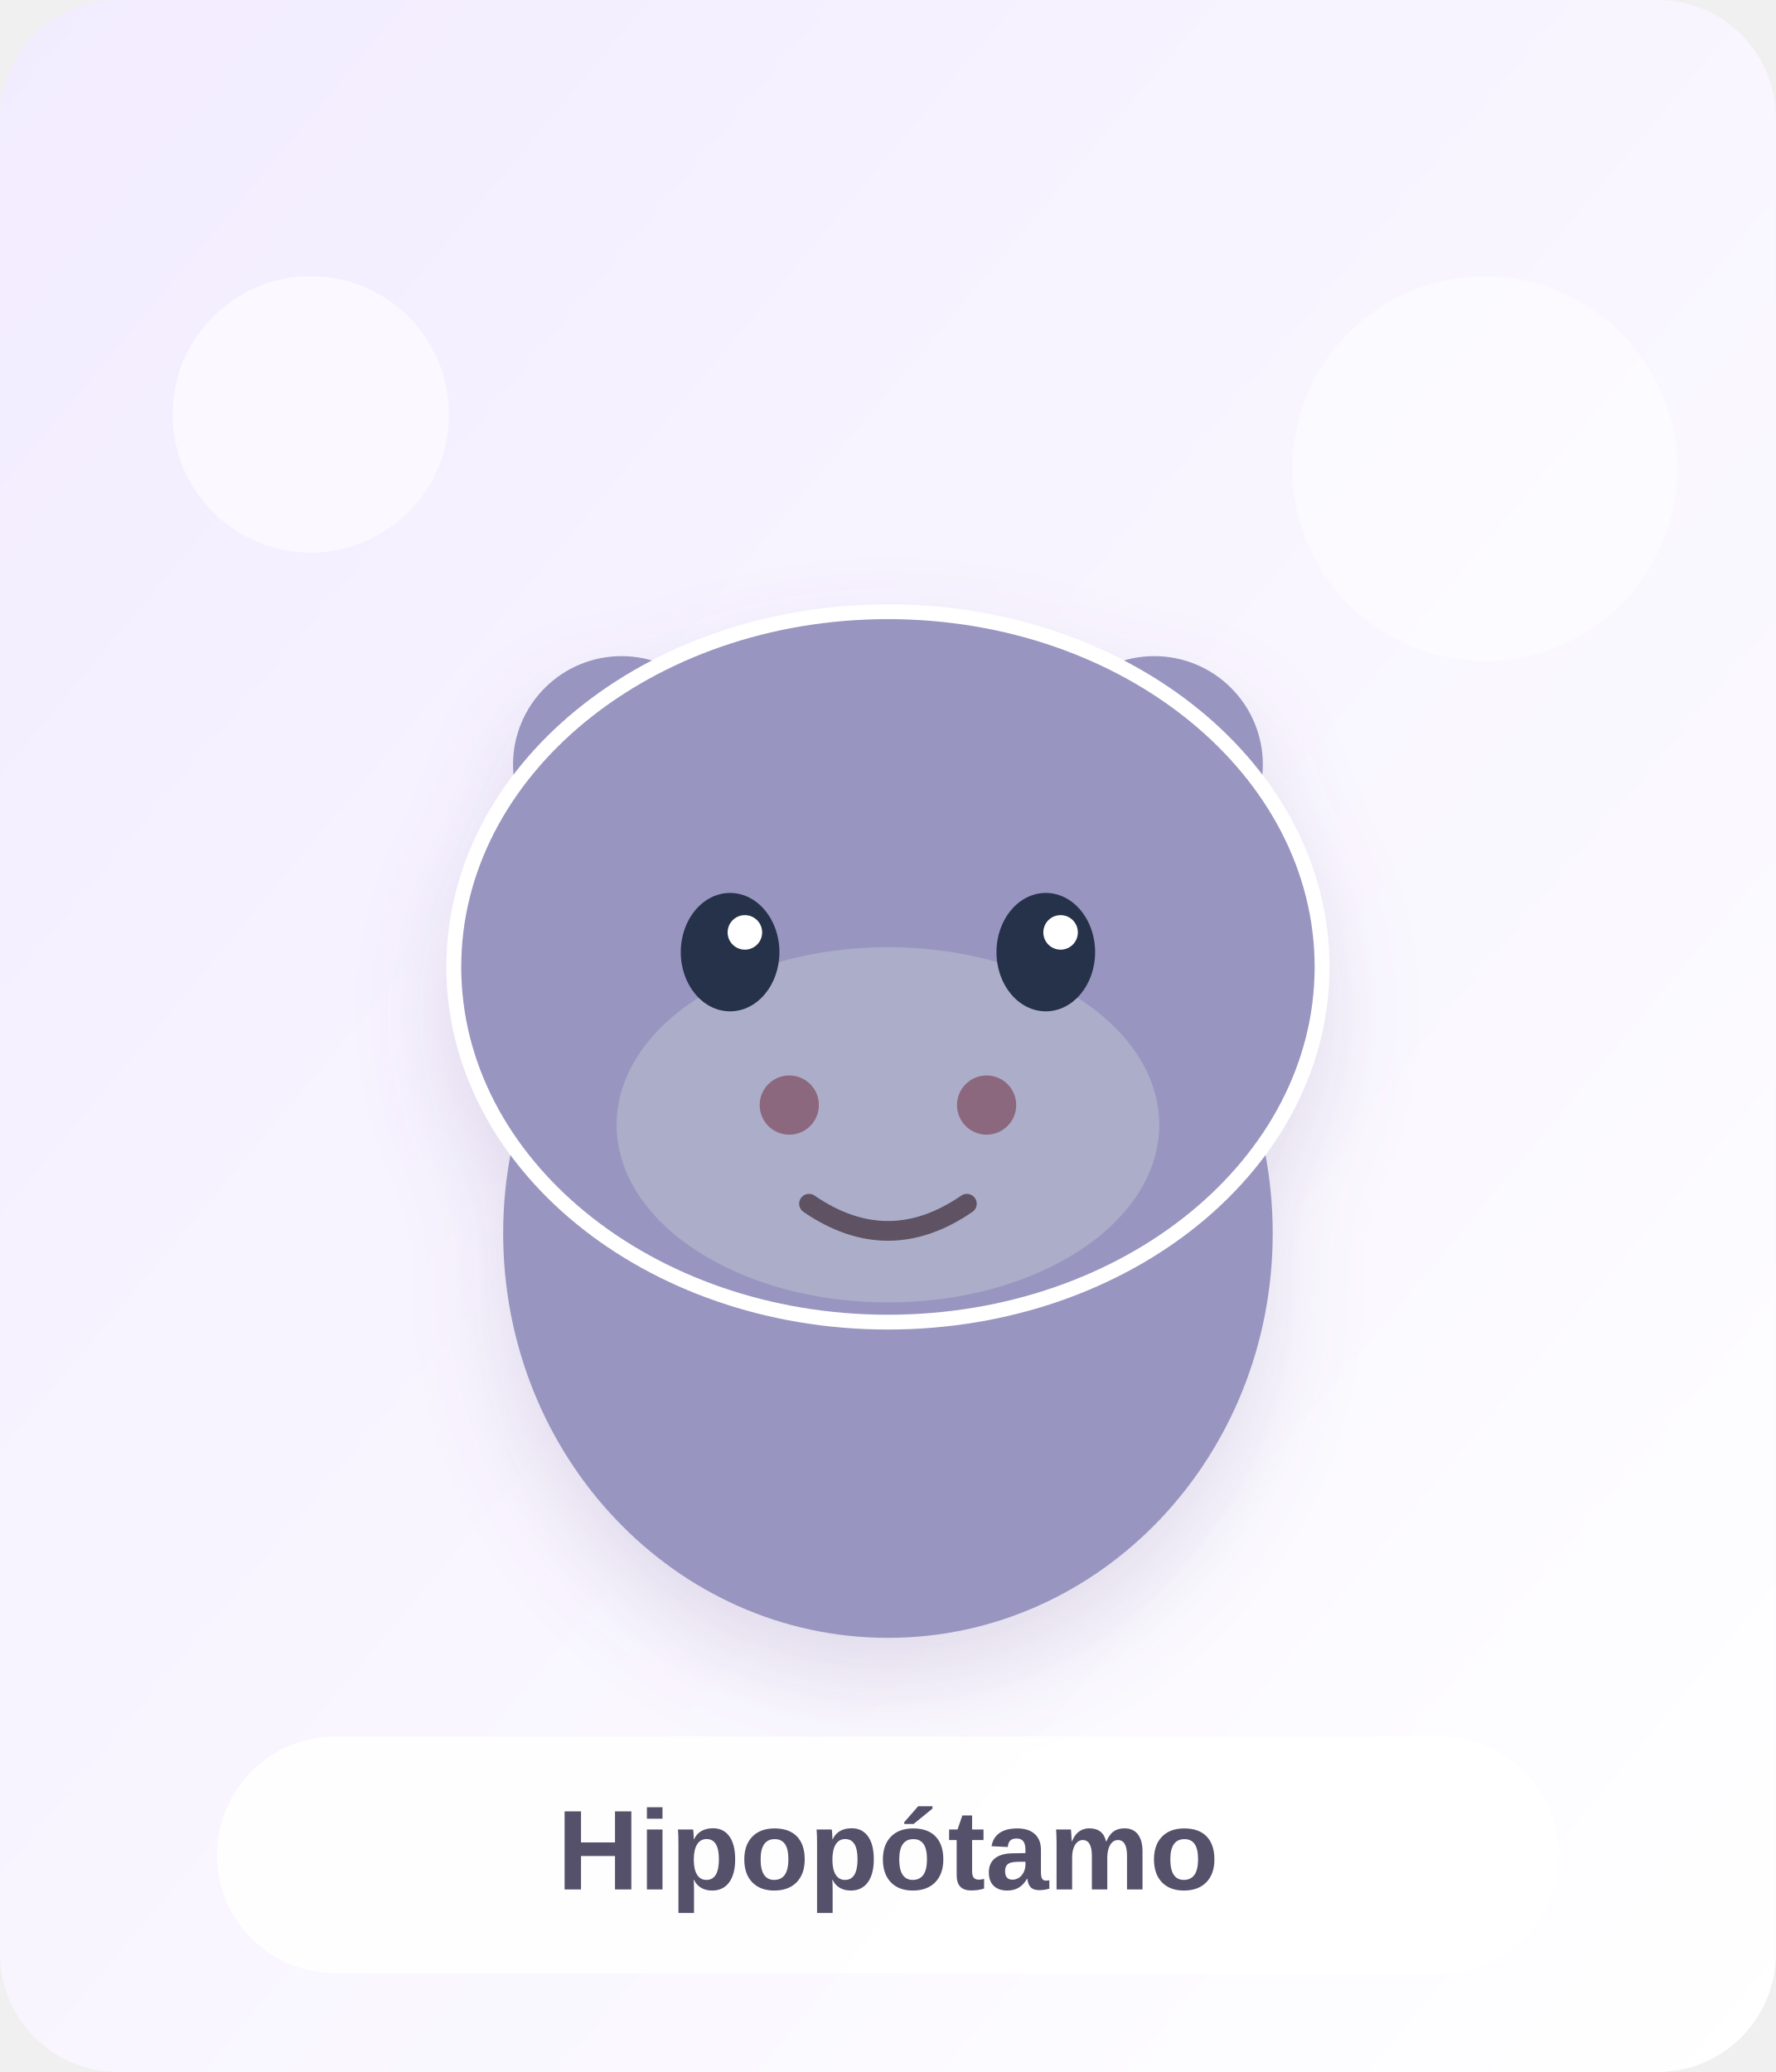
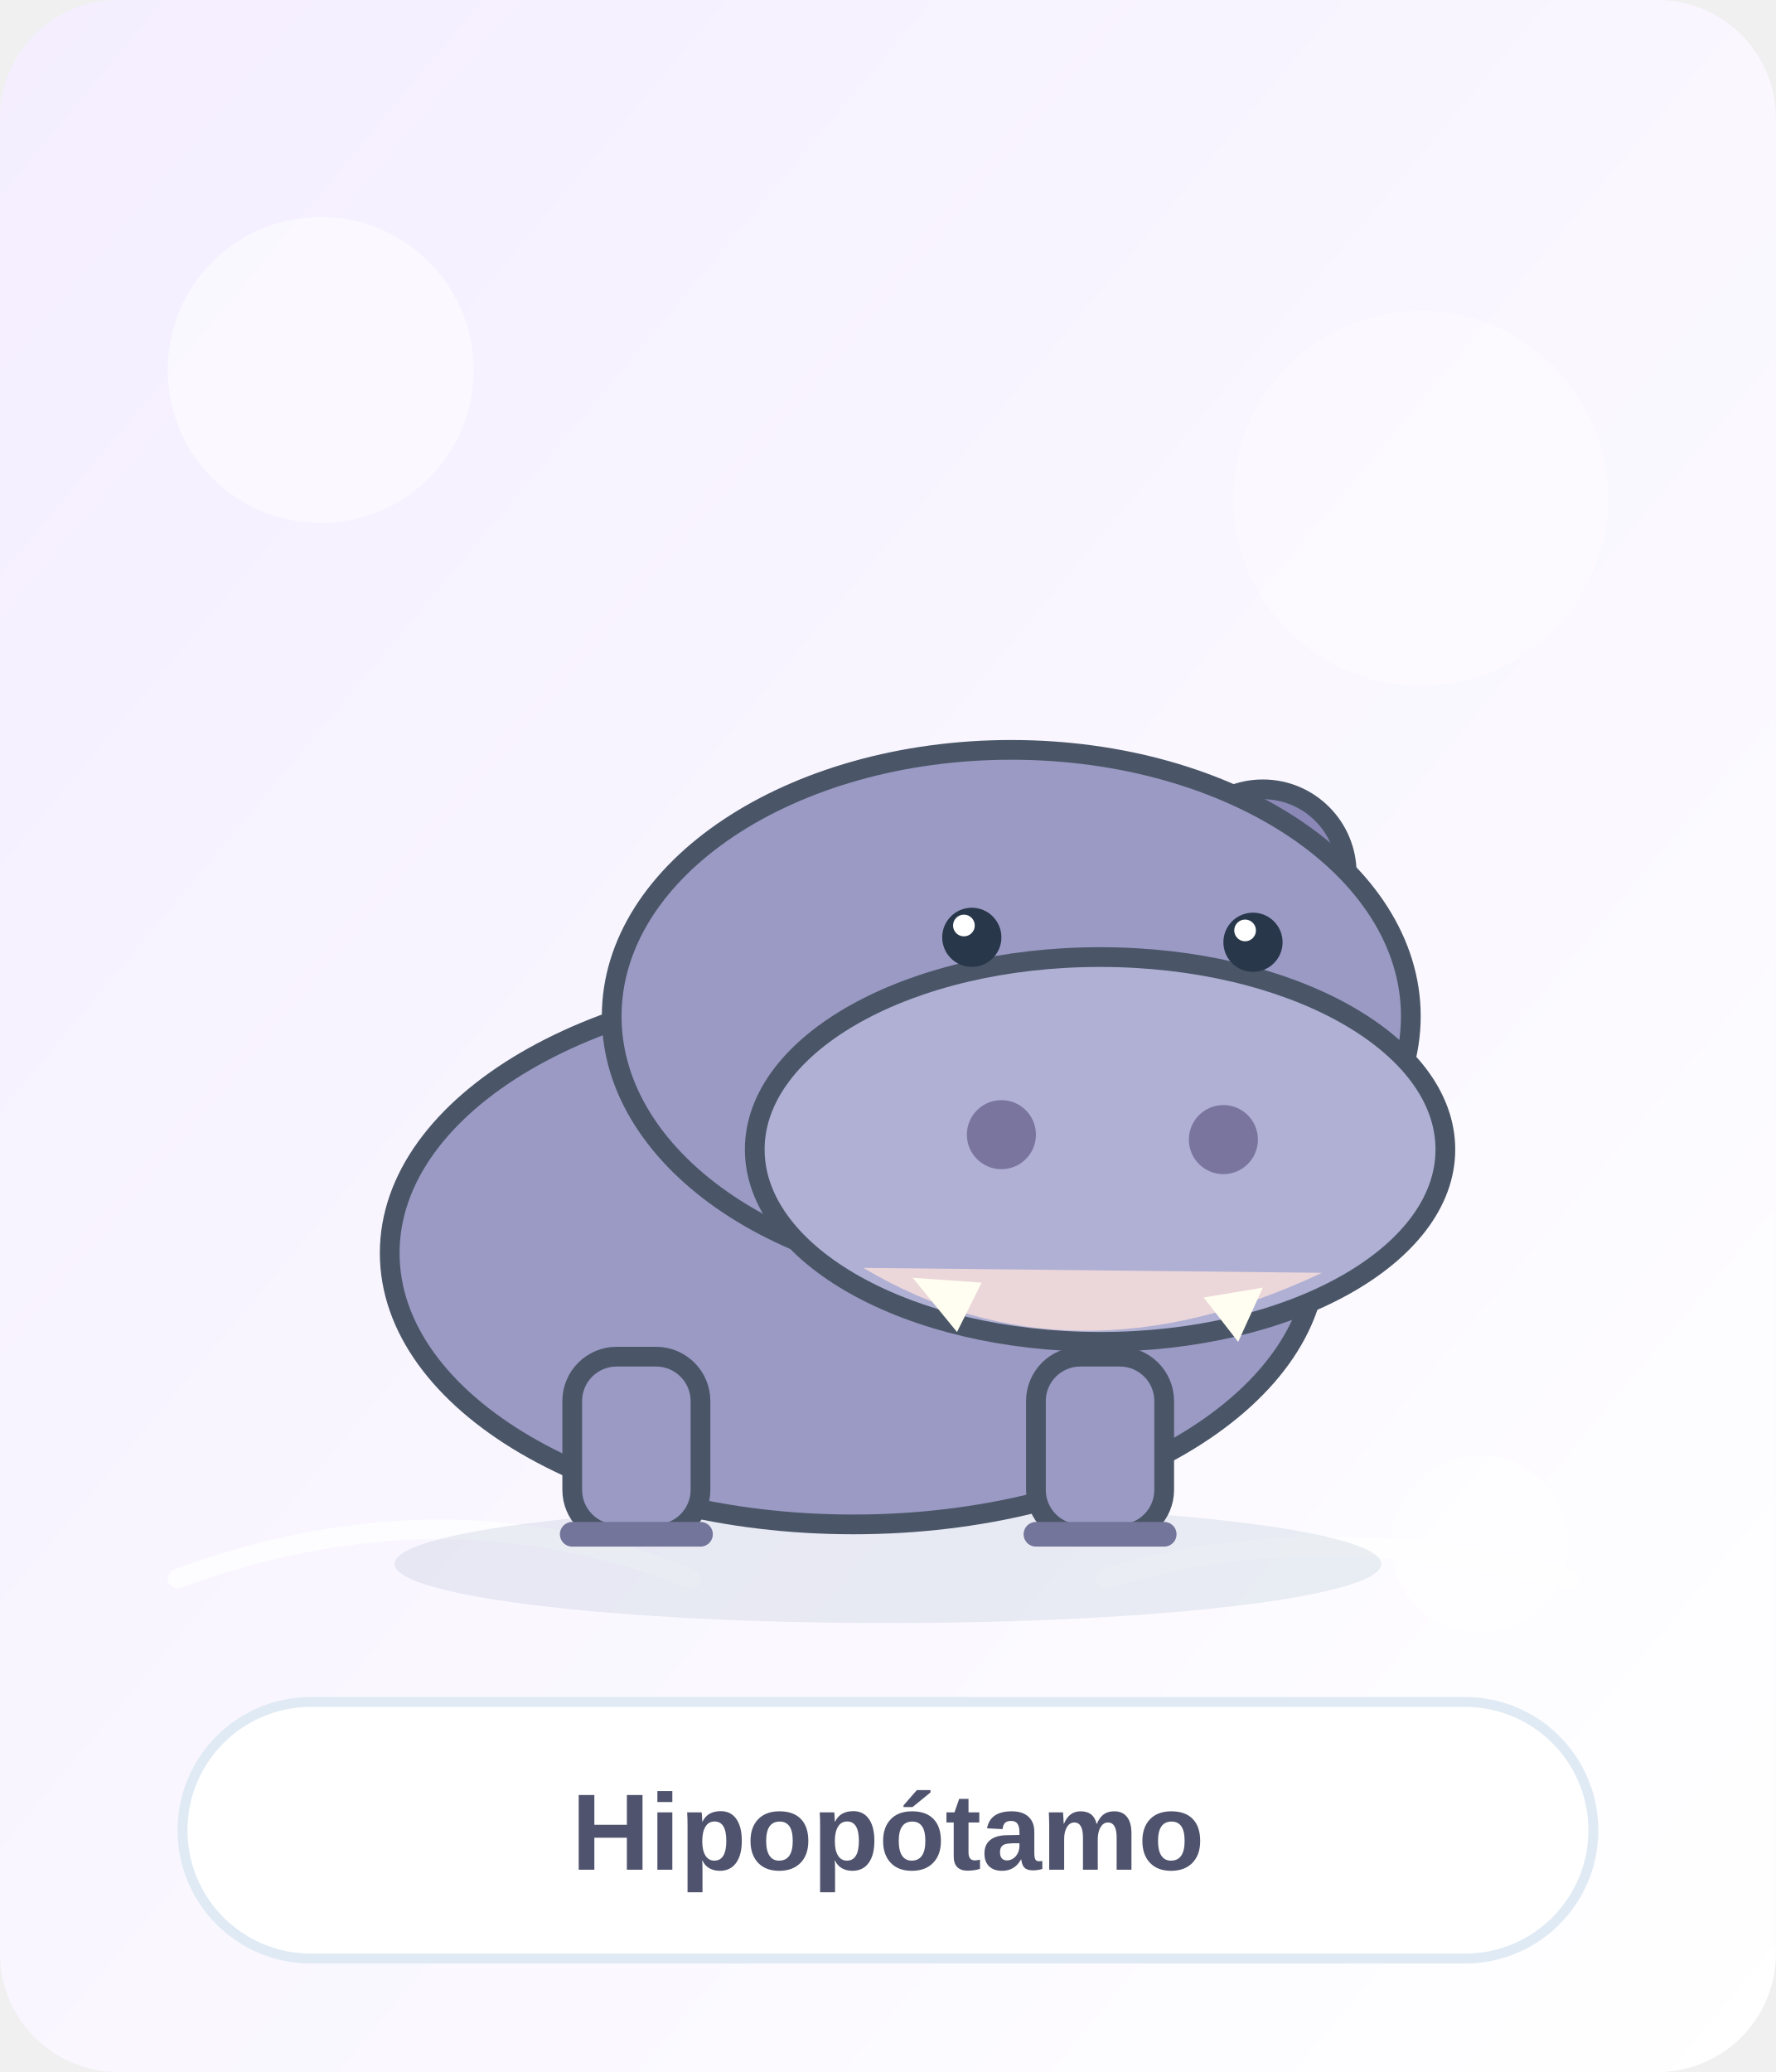
- <svg xmlns="http://www.w3.org/2000/svg" width="360" height="420" viewBox="0 0 360 420" role="img" aria-label="Ilustração de Hipopótamo">
+ <svg xmlns="http://www.w3.org/2000/svg" width="360" height="420" viewBox="0 0 360 420" role="img" aria-label="Ilustração infantil de Hipopótamo">
  <defs>
    <linearGradient id="bg" x1="0" y1="0" x2="1" y2="1">
-       <stop stop-color="#F2ECFF" />
+       <stop stop-color="#F4EEFF" />
      <stop offset="1" stop-color="#FFFFFF" />
    </linearGradient>
-     <filter id="shadow" x="-30%" y="-30%" width="160%" height="160%">
-       <feDropShadow dx="0" dy="9" stdDeviation="9" flood-color="#7D6C9C" flood-opacity=".20" />
-     </filter>
  </defs>
  <rect width="360" height="420" rx="24" fill="url(#bg)" />
-   <circle cx="63" cy="84" r="28" fill="#FFFFFF99" />
-   <circle cx="301" cy="95" r="39" fill="#FFFFFF77" />
-   <g filter="url(#shadow)">
-     <circle cx="126" cy="155" r="22" fill="#9896C0" />
-     <circle cx="234" cy="155" r="22" fill="#9896C0" />
-     <ellipse cx="180" cy="250" rx="78" ry="82" fill="#9896C0" />
-     <ellipse cx="180" cy="196" rx="88" ry="72" fill="#9896C0" stroke="#fff" stroke-width="3" />
-     <ellipse cx="180" cy="228" rx="55" ry="36" fill="#ACADC9" />
-     <circle cx="160" cy="224" r="6" fill="#8B677D" />
-     <circle cx="200" cy="224" r="6" fill="#8B677D" />
-     <ellipse cx="148" cy="193" rx="10" ry="12" fill="#26324A" />
-     <ellipse cx="212" cy="193" rx="10" ry="12" fill="#26324A" />
-     <circle cx="151" cy="189" r="3.5" fill="#fff" />
-     <circle cx="215" cy="189" r="3.5" fill="#fff" />
-     <path d="M164 244 Q180 255 196 244" fill="none" stroke="#5E5363" stroke-width="4" stroke-linecap="round" />
+   <circle cx="65" cy="75" r="31" fill="#FFFFFF" opacity=".54" />
+   <circle cx="288" cy="101" r="38" fill="#FFFFFF" opacity=".35" />
+   <circle cx="300" cy="313" r="18" fill="#FFFFFF" opacity=".46" />
+   <path d="M36 320 Q90 300 140 320 M224 320 Q266 307 318 320" fill="none" stroke="#FFFFFF" stroke-opacity=".65" stroke-width="4" stroke-linecap="round" />
+   <ellipse cx="180" cy="317" rx="100" ry="12" fill="#6380A4" opacity=".13" />
+   <g>
+     <ellipse cx="173" cy="254" rx="94" ry="55" fill="#9A9AC4" stroke="#4A5667" stroke-width="4" />
+     <rect x="116" y="275" width="26" height="36" rx="9" fill="#9A9AC4" stroke="#4A5667" stroke-width="4" />
+     <rect x="210" y="275" width="26" height="36" rx="9" fill="#9A9AC4" stroke="#4A5667" stroke-width="4" />
+     <circle cx="207" cy="171" r="17" fill="#8B88B8" stroke="#4A5667" stroke-width="4" />
+     <circle cx="256" cy="177" r="17" fill="#8B88B8" stroke="#4A5667" stroke-width="4" />
+     <ellipse cx="205" cy="206" rx="81" ry="54" fill="#9A9AC4" stroke="#4A5667" stroke-width="4" />
+     <ellipse cx="223" cy="233" rx="70" ry="39" fill="#AFB0D4" stroke="#4A5667" stroke-width="4" />
+     <circle cx="203" cy="230" r="7" fill="#7A759F" stroke="none" stroke-width="0" />
+     <circle cx="248" cy="231" r="7" fill="#7A759F" stroke="none" stroke-width="0" />
+     <ellipse cx="197" cy="190" rx="6" ry="6" fill="#28374A" stroke="none" stroke-width="0" />
+     <circle cx="195.4" cy="187.6" r="2.2" fill="#fff" stroke="none" stroke-width="0" />
+     <ellipse cx="254" cy="191" rx="6" ry="6" fill="#28374A" stroke="none" stroke-width="0" />
+     <circle cx="252.4" cy="188.6" r="2.2" fill="#fff" stroke="none" stroke-width="0" />
+     <path d="M175 257 Q217 282 268 258" fill="#EBD6DA" stroke="none" stroke-width="0" stroke-linejoin="round" stroke-linecap="round" />
+     <path d="M185 259 L194 270 L199 260 M244 263 L251 272 L256 261" fill="#FFFEF0" stroke="none" stroke-width="0" stroke-linejoin="round" stroke-linecap="round" />
+     <path d="M116 311 H142 M210 311 H236" fill="none" stroke="#74759B" stroke-width="5" stroke-linejoin="round" stroke-linecap="round" />
  </g>
-   <rect x="44" y="352" width="272" height="48" rx="24" fill="#FFFFFFE9" />
-   <text x="180" y="383" font-family="Verdana,Arial,sans-serif" font-weight="bold" font-size="23" text-anchor="middle" fill="#55516B">Hipopótamo</text>
+   <rect x="37" y="345" width="286" height="52" rx="26" fill="#FFFFFF" fill-opacity=".96" stroke="#DFEAF4" stroke-width="2" />
+   <text x="180" y="379" font-family="Verdana, Arial, sans-serif" font-weight="bold" font-size="22" text-anchor="middle" fill="#4F536D">Hipopótamo</text>
</svg>
